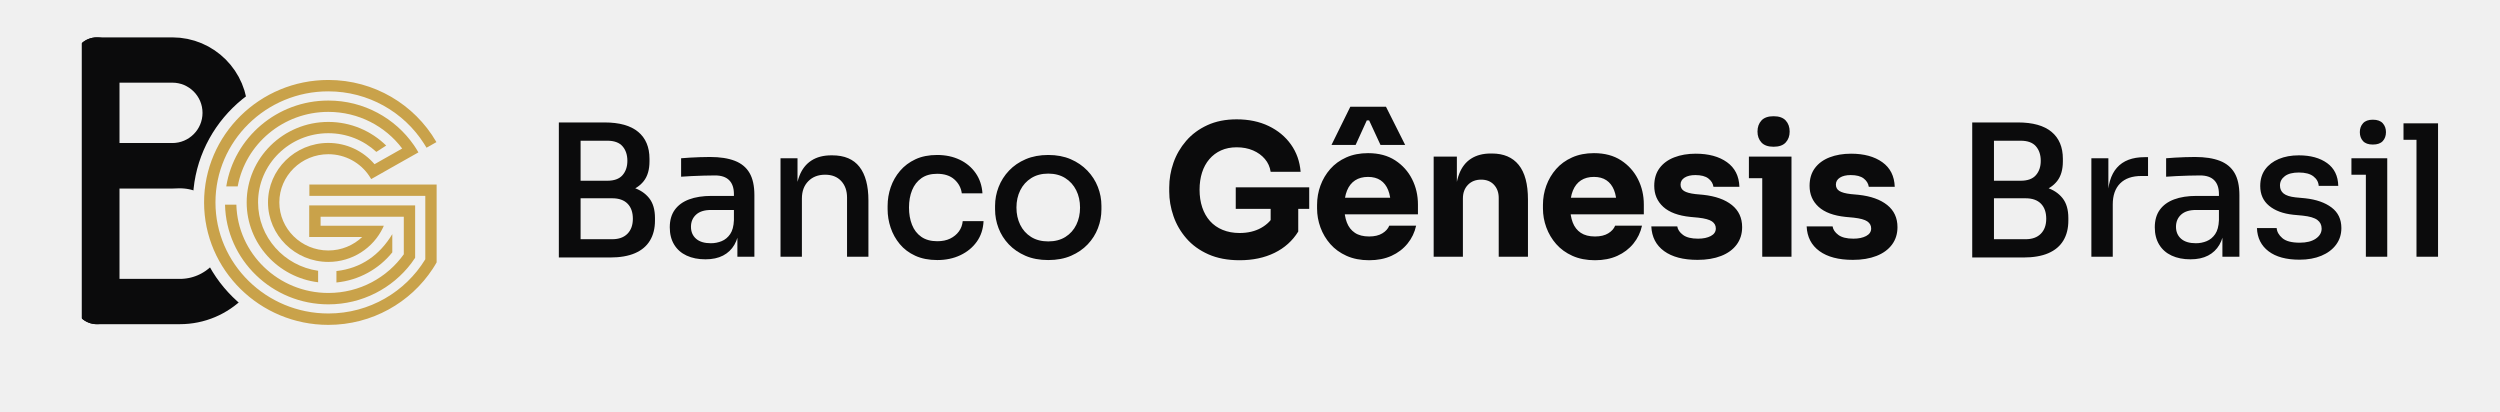
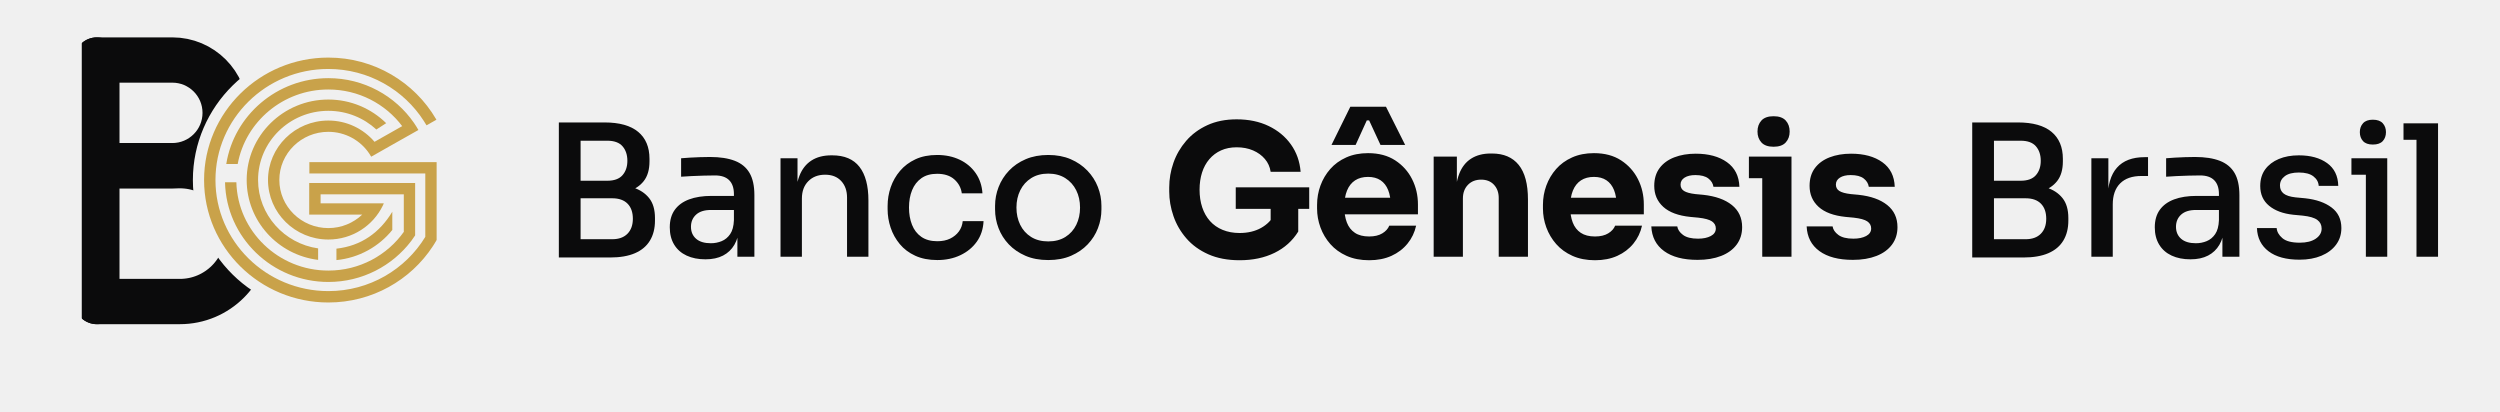
<svg xmlns="http://www.w3.org/2000/svg" width="1368" height="225" viewBox="0 0 1368 225">
  <g transform="translate(25.0,25.0) scale(1.75)">
    <mask id="m60">
      <rect x="-10" y="-20" width="170" height="130" fill="white" />
-       <g transform="translate(44,6) scale(0.16797)" fill="black" stroke="black" stroke-width="41.7" stroke-linejoin="round">
+       <g transform="translate(44,-1) scale(0.16797)" fill="black" stroke="black" stroke-width="41.7" stroke-linejoin="round">
        <path d="M279.3,383.8v21.3c42-4.1,79.1-25.2,104-56.1v-33.9C359.8,353.9,325.6,378.6,279.3,383.8z M264.2,106.2 c-83.8,0-152,67.2-152,149.8c0,76.3,58.1,139.5,133,148.7v-21.4c-63.2-9-111.8-62.8-111.8-127.4c0-71,58.7-128.7,130.8-128.7 c34.5,0,66,13.2,89.4,34.8l18.3-11.8C344.3,123.1,306.2,106.2,264.2,106.2z" />
        <path d="M465.8,222.7v145c-2.2,4-4.7,7.9-7.2,11.8c-41.2,62.8-112.9,104.5-194.4,104.5 c-127.5,0-231.3-102.2-231.3-228c0-125.7,103.8-227.9,231.3-227.9c85.5,0,160.4,46,200.4,114.3c0.3,0.5,0.5,0.9,0.8,1.4 l-18.4,10.4c-1.6-2.7-3.2-5.3-4.9-7.9c-37.2-58.2-103.1-97-178-97C148.4,49.2,54.1,142,54.1,256c0,114,94.3,206.8,210.2,206.8 c76.5,0,143.6-40.5,180.4-100.9V243.8H228.9v-21.1H465.8z" />
        <path d="M228.7,261.6h197.1v97.5c-2.3,3.5-4.7,6.9-7.2,10.3c-35.1,46.3-91.2,76.4-154.3,76.4 c-104.7,0-190.2-82.9-192.4-185.6h21.1c2.3,91,78.3,164.4,171.3,164.4c58.1,0,109.6-28.6,140.6-72.3l-0.2-0.3v-69.3H249.8v16.7 h117.7c-0.6,1.4-1.3,2.9-1.9,4.3c-18.1,37.3-56.7,63.1-101.4,63.1c-61.9,0-112.3-49.7-112.3-110.8c0-61.1,50.4-110.7,112.3-110.7 c34.5,0,65.3,15.4,86,39.6l16.2-9.2l18.6-10.5l16.7-9.5c-31.2-41.4-81.2-68.2-137.5-68.2c-84.1,0-154.3,60-168.7,138.7H74.2 c14.5-90.5,94.3-159.8,190.1-159.8c66.1,0,124.5,33,159.2,83.1c3,4.4,5.8,8.8,8.4,13.4l-18.4,10.4l-16.7,9.4l-18.4,10.4l-16,9.1 L344,212.6c-1.1-2-2.3-3.9-3.6-5.8c-16.3-24.4-44.4-40.5-76.2-40.5c-50.3,0-91.2,40.2-91.2,89.6c0,49.4,40.9,89.6,91.2,89.6 c24.5,0,46.7-9.6,63.1-25.1h-98.7V261.6z" />
      </g>
    </mask>
    <g mask="url(#m60)">
      <g transform="translate(16,80) scale(1.18) translate(-16,-80)" fill="none" stroke="#0b0b0c" stroke-width="12" stroke-linecap="round" stroke-linejoin="round">
        <path d="M16 16 V80" />
        <path d="M16 16 H36 a14 14 0 0 1 0 28 H16" />
        <path d="M16 44 H38 a18 18 0 0 1 0 36 H16" />
      </g>
    </g>
-     <g transform="translate(44,6) scale(0.16797)" fill="#c9a24a">
+     <g transform="translate(44,-1) scale(0.16797)" fill="#c9a24a">
      <path d="M279.3,383.8v21.3c42-4.1,79.1-25.2,104-56.1v-33.9C359.8,353.9,325.6,378.6,279.3,383.8z M264.2,106.2 c-83.8,0-152,67.2-152,149.8c0,76.3,58.1,139.5,133,148.7v-21.4c-63.2-9-111.8-62.8-111.8-127.4c0-71,58.7-128.7,130.8-128.7 c34.5,0,66,13.2,89.4,34.8l18.3-11.8C344.3,123.1,306.2,106.2,264.2,106.2z" />
      <path d="M465.8,222.7v145c-2.2,4-4.7,7.9-7.2,11.8c-41.2,62.8-112.9,104.5-194.4,104.5 c-127.5,0-231.3-102.2-231.3-228c0-125.7,103.8-227.9,231.3-227.9c85.5,0,160.4,46,200.4,114.3c0.3,0.5,0.5,0.9,0.8,1.4 l-18.4,10.4c-1.6-2.7-3.2-5.3-4.9-7.9c-37.2-58.2-103.1-97-178-97C148.4,49.2,54.1,142,54.1,256c0,114,94.3,206.8,210.2,206.8 c76.5,0,143.6-40.5,180.4-100.9V243.8H228.9v-21.1H465.8z" />
      <path d="M228.7,261.6h197.1v97.5c-2.3,3.5-4.7,6.9-7.2,10.3c-35.1,46.3-91.2,76.4-154.3,76.4 c-104.7,0-190.2-82.9-192.4-185.6h21.1c2.3,91,78.3,164.4,171.3,164.4c58.1,0,109.6-28.6,140.6-72.3l-0.2-0.3v-69.3H249.8v16.7 h117.7c-0.6,1.4-1.3,2.9-1.9,4.3c-18.1,37.3-56.7,63.1-101.4,63.1c-61.9,0-112.3-49.7-112.3-110.8c0-61.1,50.4-110.7,112.3-110.7 c34.5,0,65.3,15.4,86,39.6l16.2-9.2l18.6-10.5l16.7-9.5c-31.2-41.4-81.2-68.2-137.5-68.2c-84.1,0-154.3,60-168.7,138.7H74.2 c14.5-90.5,94.3-159.8,190.1-159.8c66.1,0,124.5,33,159.2,83.1c3,4.4,5.8,8.8,8.4,13.4l-18.4,10.4l-16.7,9.4l-18.4,10.4l-16,9.1 L344,212.6c-1.1-2-2.3-3.9-3.6-5.8c-16.3-24.4-44.4-40.5-76.2-40.5c-50.3,0-91.2,40.2-91.2,89.6c0,49.4,40.9,89.6,91.2,89.6 c24.5,0,46.7-9.6,63.1-25.1h-98.7V261.6z" />
    </g>
  </g>
  <path fill="#0b0b0c" d="M315.7 140.9V130.9H335.0Q340.4 130.9 343.35 127.9Q346.3 124.9 346.3 119.7Q346.3 114.4 343.4 111.45Q340.5 108.5 335.0 108.5H315.7V100.9H333.8Q341.0 100.9 346.5 102.65Q352.0 104.4 355.2 108.4Q358.4 112.4 358.4 119.3V120.7Q358.4 127.1 355.65 131.65Q352.9 136.2 347.45 138.55Q342.0 140.9 333.8 140.9ZM305.8 140.9V67.0H317.7V140.9ZM315.7 106.4V98.9H332.3Q338.0 98.9 340.65 95.85Q343.3 92.8 343.3 88.0Q343.3 83.1 340.65 80.05Q338.0 77.0 332.3 77.0H315.7V67.0H330.8Q343.0 67.0 349.2 72.15Q355.4 77.3 355.4 86.9V88.3Q355.4 95.1 352.25 99.1Q349.1 103.1 343.55 104.75Q338.0 106.4 330.8 106.4Z M403.5 140.5V124.4H401.6V106.2Q401.6 101.2 399.0 98.6Q396.4 96.0 391.3 96.0Q388.5 96.0 385.1 96.1Q381.7 96.2 378.45 96.35Q375.2 96.5 372.7 96.7V86.6Q374.9 86.4 377.55 86.25Q380.2 86.1 383.05 86.0Q385.9 85.9 388.5 85.9Q396.7 85.9 402.1 88.0Q407.5 90.1 410.15 94.65Q412.8 99.2 412.8 106.8V140.5ZM386.0 141.9Q380.1 141.9 375.7 139.85Q371.3 137.8 368.9 133.85Q366.5 129.9 366.5 124.4Q366.5 118.6 369.25 114.8Q372.0 111.0 377.1 109.1Q382.2 107.2 389.3 107.2H402.8V114.9H389.0Q383.7 114.9 380.9 117.45Q378.1 120.0 378.1 124.1Q378.1 128.2 380.9 130.65Q383.7 133.1 389.0 133.1Q392.1 133.1 394.9 131.95Q397.7 130.8 399.55 128.1Q401.4 125.4 401.6 120.5L404.6 124.4Q404.1 130.1 401.85 133.95Q399.6 137.8 395.65 139.85Q391.7 141.9 386.0 141.9Z M427.1 140.5V86.6H436.4V109.7H435.3Q435.3 101.7 437.45 96.2Q439.6 90.7 444.0 87.85Q448.4 85.0 454.9 85.0H455.4Q465.4 85.0 470.3 91.3Q475.2 97.6 475.2 109.7V140.5H463.5V108.1Q463.5 102.5 460.3 99.05Q457.1 95.6 451.5 95.6Q445.8 95.6 442.3 99.15Q438.8 102.7 438.8 108.6V140.5Z M512.9 142.3Q506.0 142.3 500.85 139.95Q495.7 137.6 492.35 133.55Q489.0 129.5 487.35 124.55Q485.7 119.6 485.7 114.5V112.7Q485.7 107.4 487.4 102.45Q489.1 97.5 492.5 93.5Q495.9 89.5 500.95 87.15Q506.0 84.8 512.8 84.8Q519.7 84.8 525.15 87.4Q530.6 90.0 533.9 94.75Q537.2 99.5 537.6 105.8H526.3Q525.7 101.3 522.25 98.2Q518.8 95.1 512.8 95.1Q507.6 95.1 504.2 97.5Q500.8 99.9 499.1 104.05Q497.4 108.2 497.4 113.6Q497.4 118.8 499.05 123.0Q500.7 127.2 504.15 129.6Q507.6 132.0 512.9 132.0Q517.0 132.0 519.95 130.55Q522.9 129.1 524.7 126.65Q526.5 124.2 526.8 121.0H538.2Q537.9 127.5 534.5 132.25Q531.1 137.0 525.5 139.65Q519.9 142.3 512.9 142.3Z M573.6 142.3Q566.5 142.3 561.1 139.95Q555.7 137.6 552.0 133.7Q548.3 129.8 546.4 124.85Q544.5 119.9 544.5 114.6V112.6Q544.5 107.3 546.45 102.3Q548.4 97.3 552.15 93.35Q555.9 89.4 561.3 87.1Q566.7 84.8 573.6 84.8Q580.5 84.8 585.85 87.1Q591.2 89.4 595.0 93.35Q598.8 97.3 600.75 102.3Q602.7 107.3 602.7 112.6V114.6Q602.7 119.9 600.8 124.85Q598.9 129.8 595.2 133.7Q591.5 137.6 586.1 139.95Q580.7 142.3 573.6 142.3ZM573.6 132.1Q579.1 132.1 583.0 129.65Q586.9 127.2 588.95 123.0Q591 118.8 591 113.6Q591 108.3 588.9 104.1Q586.8 99.9 582.9 97.45Q579 95.0 573.6 95.0Q568.2 95.0 564.3 97.45Q560.4 99.9 558.3 104.1Q556.2 108.3 556.2 113.6Q556.2 118.8 558.25 123.0Q560.3 127.2 564.2 129.65Q568.1 132.1 573.6 132.1Z" />
  <path fill="#0b0b0c" d="M678.3 142.4Q668.5 142.4 661.2 139.15Q653.9 135.9 649.15 130.4Q644.4 124.9 642.1 118.2Q639.8 111.5 639.8 104.8V102.6Q639.8 95.7 642.1 89.1Q644.4 82.5 649.05 77.1Q653.7 71.7 660.65 68.5Q667.6 65.3 676.7 65.3Q686.6 65.3 694.2 68.95Q701.8 72.6 706.4 79.05Q711 85.5 711.7 94.0H695.3Q694.7 90.0 692.15 87.0Q689.6 84.0 685.65 82.3Q681.7 80.6 676.7 80.6Q671.9 80.6 668.15 82.3Q664.4 84.0 661.75 87.1Q659.1 90.2 657.75 94.45Q656.4 98.7 656.4 103.8Q656.4 109.1 657.85 113.45Q659.3 117.8 662.1 120.95Q664.9 124.1 669.05 125.8Q673.2 127.5 678.3 127.5Q685.1 127.5 690.1 124.7Q695.1 121.9 697.3 117.3L695.3 128.5V111.1H710.4V126.7Q705.7 134.3 697.45 138.35Q689.2 142.4 678.3 142.4ZM676.2 114.3V102.5H716.4V114.3Z M749.2 142.4Q742.2 142.4 736.85 140.0Q731.5 137.6 727.95 133.55Q724.4 129.5 722.55 124.45Q720.7 119.4 720.7 114.1V112.1Q720.7 106.6 722.55 101.55Q724.4 96.5 727.9 92.5Q731.4 88.5 736.65 86.15Q741.9 83.8 748.6 83.8Q757.4 83.8 763.45 87.75Q769.5 91.7 772.7 98.05Q775.9 104.4 775.9 111.9V117.3H727.4V108.2H766.2L761.0 112.4Q761.0 107.5 759.6 104.0Q758.2 100.5 755.45 98.65Q752.7 96.8 748.6 96.8Q744.4 96.8 741.5 98.7Q738.6 100.6 737.1 104.25Q735.6 107.9 735.6 113.2Q735.6 118.1 737.0 121.75Q738.4 125.4 741.4 127.4Q744.4 129.4 749.2 129.4Q753.6 129.4 756.4 127.7Q759.2 126.0 760.2 123.5H774.9Q773.7 129.0 770.2 133.3Q766.7 137.6 761.4 140.0Q756.1 142.4 749.2 142.4ZM728.6 79.3 738.9 58.4H758.4L768.9 79.3H755.4L749.2 65.9H747.9L741.8 79.3Z M784.5 140.5V85.7H797.2V109.2H796.3Q796.3 100.8 798.45 95.2Q800.6 89.6 805.0 86.8Q809.4 84.0 815.7 84.0H816.4Q826 84.0 831.05 90.25Q836.1 96.5 836.1 109.2V140.5H820.1V108.3Q820.1 103.9 817.5 101.1Q814.9 98.3 810.5 98.3Q806 98.3 803.25 101.15Q800.5 104.0 800.5 108.6V140.5Z M872.8 142.4Q865.8 142.4 860.45 140.0Q855.1 137.6 851.55 133.55Q848.0 129.5 846.15 124.45Q844.3 119.4 844.3 114.1V112.1Q844.3 106.6 846.15 101.55Q848.0 96.5 851.5 92.5Q855.0 88.5 860.25 86.15Q865.5 83.8 872.2 83.8Q881.0 83.8 887.05 87.75Q893.1 91.7 896.3 98.05Q899.5 104.4 899.5 111.9V117.3H851.0V108.2H889.8L884.6 112.4Q884.6 107.5 883.2 104.0Q881.8 100.5 879.05 98.65Q876.3 96.8 872.2 96.8Q868.0 96.8 865.1 98.7Q862.2 100.6 860.7 104.25Q859.2 107.9 859.2 113.2Q859.2 118.1 860.6 121.75Q862.0 125.4 865.0 127.4Q868.0 129.4 872.8 129.4Q877.2 129.4 880.0 127.7Q882.8 126.0 883.8 123.5H898.5Q897.3 129.0 893.8 133.3Q890.3 137.6 885.0 140.0Q879.7 142.4 872.8 142.4Z M928.9 142.2Q917.2 142.2 910.6 137.4Q904.0 132.6 903.6 123.9H917.8Q918.2 126.5 920.95 128.55Q923.7 130.6 929.2 130.6Q933.4 130.6 936.15 129.15Q938.9 127.7 938.9 125.0Q938.9 122.6 936.8 121.15Q934.7 119.7 929.3 119.1L925.0 118.7Q915.1 117.7 910.15 113.2Q905.2 108.7 905.2 101.7Q905.2 95.9 908.1 92.0Q911.0 88.1 916.15 86.1Q921.3 84.1 927.9 84.1Q938.5 84.1 945.0 88.75Q951.5 93.4 951.8 102.2H937.6Q937.2 99.5 934.8 97.65Q932.4 95.8 927.7 95.8Q924.0 95.8 921.8 97.2Q919.6 98.6 919.6 101.0Q919.6 103.3 921.5 104.5Q923.4 105.7 927.7 106.2L932.0 106.6Q942.1 107.7 947.7 112.2Q953.3 116.7 953.3 124.3Q953.3 129.8 950.3 133.85Q947.3 137.9 941.8 140.05Q936.3 142.2 928.9 142.2Z M964.3 140.5V85.7H980.3V140.5ZM957.0 97.5V85.7H980.3V97.5ZM970.5 80.3Q966.0 80.3 963.85 77.95Q961.7 75.6 961.7 72.0Q961.7 68.3 963.85 65.95Q966.0 63.6 970.5 63.6Q975.0 63.6 977.15 65.95Q979.3 68.3 979.3 72.0Q979.3 75.6 977.15 77.95Q975.0 80.3 970.5 80.3Z M1013.9 142.2Q1002.2 142.2 995.6 137.4Q989.0 132.6 988.6 123.9H1002.8Q1003.2 126.5 1005.95 128.55Q1008.7 130.6 1014.2 130.6Q1018.4 130.6 1021.15 129.15Q1023.9 127.7 1023.9 125.0Q1023.9 122.6 1021.8 121.15Q1019.7 119.7 1014.3 119.1L1010.0 118.7Q1000.1 117.7 995.15 113.2Q990.2 108.7 990.2 101.7Q990.2 95.9 993.1 92.0Q996.0 88.1 1001.15 86.1Q1006.3 84.1 1012.9 84.1Q1023.5 84.1 1030.0 88.75Q1036.5 93.4 1036.8 102.2H1022.6Q1022.2 99.5 1019.8 97.65Q1017.4 95.8 1012.7 95.8Q1009.0 95.8 1006.8 97.2Q1004.6 98.6 1004.6 101.0Q1004.6 103.3 1006.5 104.5Q1008.4 105.7 1012.7 106.2L1017.0 106.6Q1027.1 107.7 1032.7 112.2Q1038.3 116.7 1038.3 124.3Q1038.3 129.8 1035.3 133.85Q1032.3 137.9 1026.8 140.05Q1021.3 142.2 1013.9 142.2Z" />
  <path fill="#0b0b0c" d="M1089.1 140.9V130.9H1108.4Q1113.8 130.9 1116.75 127.9Q1119.7 124.9 1119.7 119.7Q1119.7 114.4 1116.8 111.45Q1113.9 108.5 1108.4 108.5H1089.1V100.9H1107.2Q1114.4 100.9 1119.9 102.65Q1125.4 104.4 1128.6 108.4Q1131.8 112.4 1131.8 119.3V120.7Q1131.8 127.1 1129.05 131.65Q1126.3 136.2 1120.85 138.55Q1115.4 140.9 1107.2 140.9ZM1079.2 140.9V67.0H1091.1V140.9ZM1089.1 106.4V98.9H1105.7Q1111.4 98.9 1114.05 95.85Q1116.7 92.8 1116.7 88.0Q1116.7 83.1 1114.05 80.05Q1111.4 77.0 1105.7 77.0H1089.1V67.0H1104.2Q1116.4 67.0 1122.6 72.15Q1128.8 77.3 1128.8 86.9V88.3Q1128.8 95.1 1125.65 99.1Q1122.5 103.1 1116.95 104.75Q1111.4 106.4 1104.2 106.4Z M1144.4 140.5V86.6H1153.7V109.1H1153.3Q1153.3 97.5 1158.4 91.75Q1163.5 86.0 1173.5 86.0H1175.4V96.3H1171.8Q1164.2 96.3 1160.15 100.35Q1156.1 104.4 1156.1 111.9V140.5Z M1216.1 140.5V124.4H1214.2V106.2Q1214.2 101.2 1211.6 98.6Q1209.0 96.0 1203.9 96.0Q1201.1 96.0 1197.7 96.1Q1194.3 96.2 1191.05 96.35Q1187.8 96.5 1185.3 96.7V86.6Q1187.5 86.4 1190.15 86.25Q1192.8 86.1 1195.65 86.0Q1198.5 85.9 1201.1 85.9Q1209.3 85.9 1214.7 88.0Q1220.1 90.1 1222.75 94.65Q1225.4 99.2 1225.4 106.8V140.5ZM1198.6 141.9Q1192.7 141.9 1188.3 139.85Q1183.9 137.8 1181.5 133.85Q1179.1 129.9 1179.1 124.4Q1179.1 118.6 1181.85 114.8Q1184.6 111.0 1189.7 109.1Q1194.8 107.2 1201.9 107.2H1215.4V114.9H1201.6Q1196.3 114.9 1193.5 117.45Q1190.7 120.0 1190.7 124.1Q1190.7 128.2 1193.5 130.65Q1196.3 133.1 1201.6 133.1Q1204.7 133.1 1207.5 131.95Q1210.3 130.8 1212.15 128.1Q1214.0 125.4 1214.2 120.5L1217.2 124.4Q1216.7 130.1 1214.45 133.95Q1212.2 137.8 1208.25 139.85Q1204.3 141.9 1198.6 141.9Z M1258.3 142.1Q1247.4 142.1 1241.35 137.5Q1235.3 132.9 1235.0 124.8H1245.8Q1246.0 127.8 1248.9 130.3Q1251.8 132.8 1258.4 132.8Q1264.0 132.8 1267.2 130.6Q1270.4 128.4 1270.4 125.1Q1270.4 122.1 1268.05 120.35Q1265.7 118.6 1260.1 118.0L1254.8 117.5Q1246.5 116.6 1241.65 112.6Q1236.8 108.6 1236.8 101.8Q1236.8 96.4 1239.5 92.7Q1242.2 89.0 1246.95 87.0Q1251.7 85.0 1257.9 85.0Q1267.5 85.0 1273.4 89.25Q1279.3 93.5 1279.5 101.7H1268.8Q1268.6 98.6 1265.9 96.5Q1263.2 94.4 1257.9 94.4Q1252.9 94.4 1250.25 96.4Q1247.6 98.4 1247.6 101.5Q1247.6 104.3 1249.6 105.9Q1251.6 107.5 1256.1 108.0L1261.4 108.5Q1270.5 109.5 1275.85 113.55Q1281.2 117.6 1281.2 124.8Q1281.2 130.0 1278.3 133.9Q1275.4 137.8 1270.25 139.95Q1265.1 142.1 1258.3 142.1Z M1294.6 140.5V86.6H1306.3V140.5ZM1286.7 95.6V86.6H1306.3V95.6ZM1298.4 79.1Q1294.8 79.1 1293.05 77.2Q1291.3 75.3 1291.3 72.3Q1291.3 69.4 1293.05 67.45Q1294.8 65.5 1298.4 65.5Q1302.1 65.5 1303.85 67.45Q1305.6 69.4 1305.6 72.3Q1305.6 75.3 1303.85 77.2Q1302.1 79.1 1298.4 79.1Z M1322.3 140.5V67.5H1334.1V140.5ZM1315.2 76.5V67.5H1334.1V76.5Z" />
</svg>
